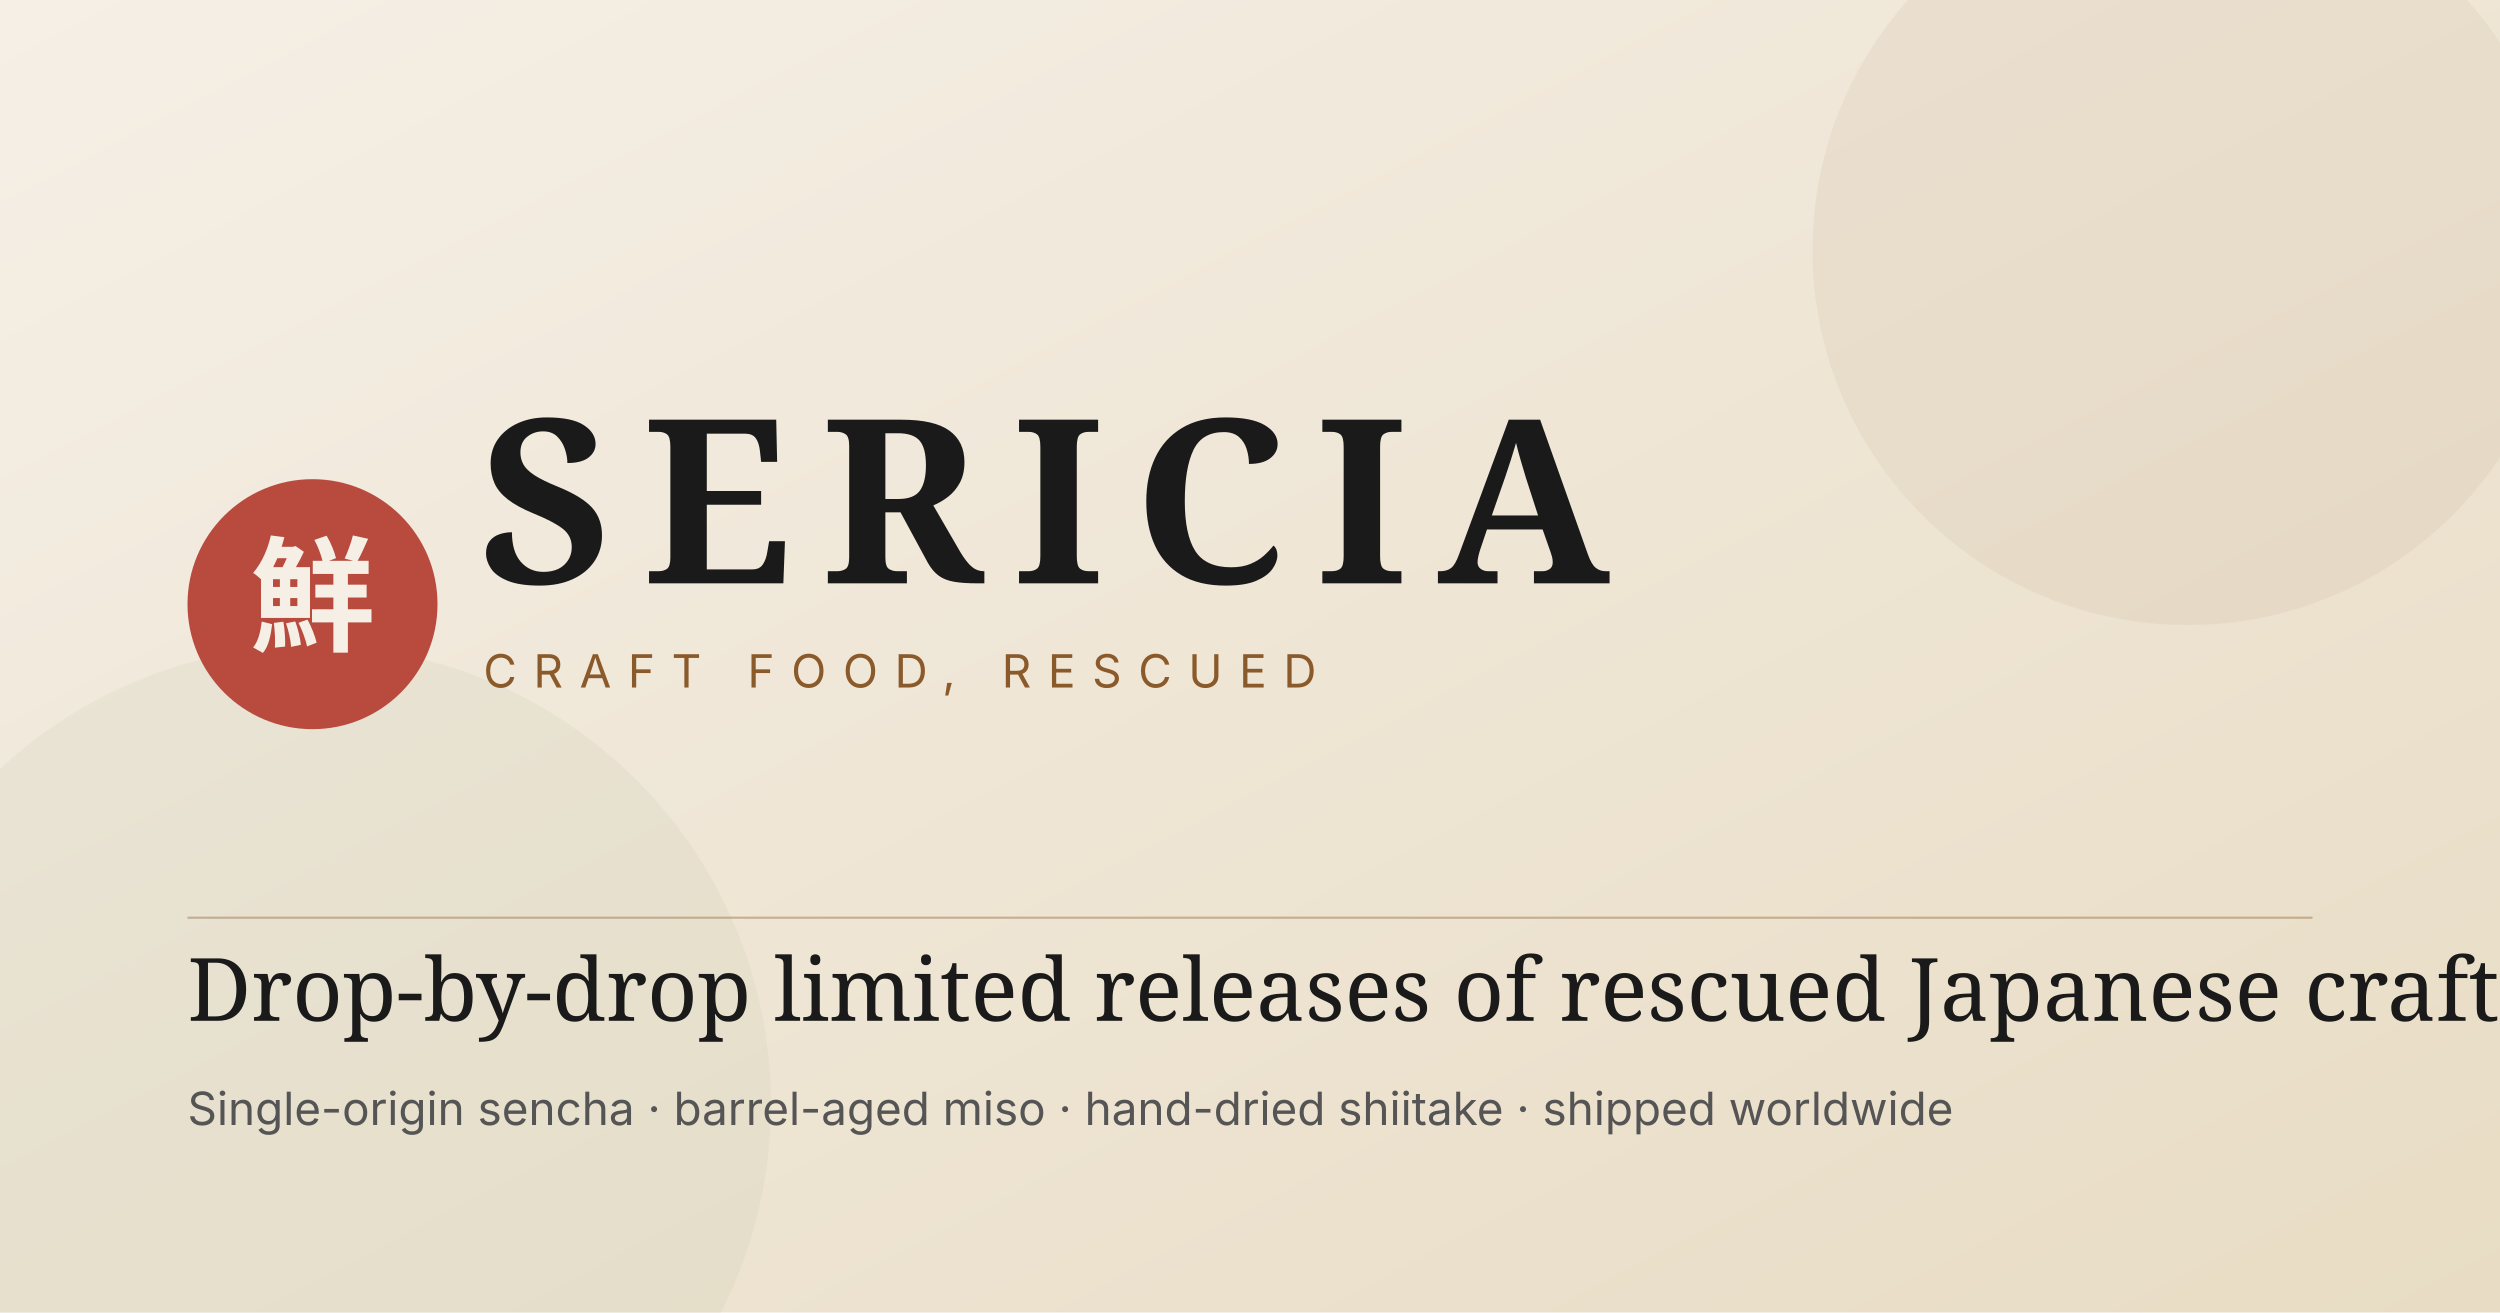
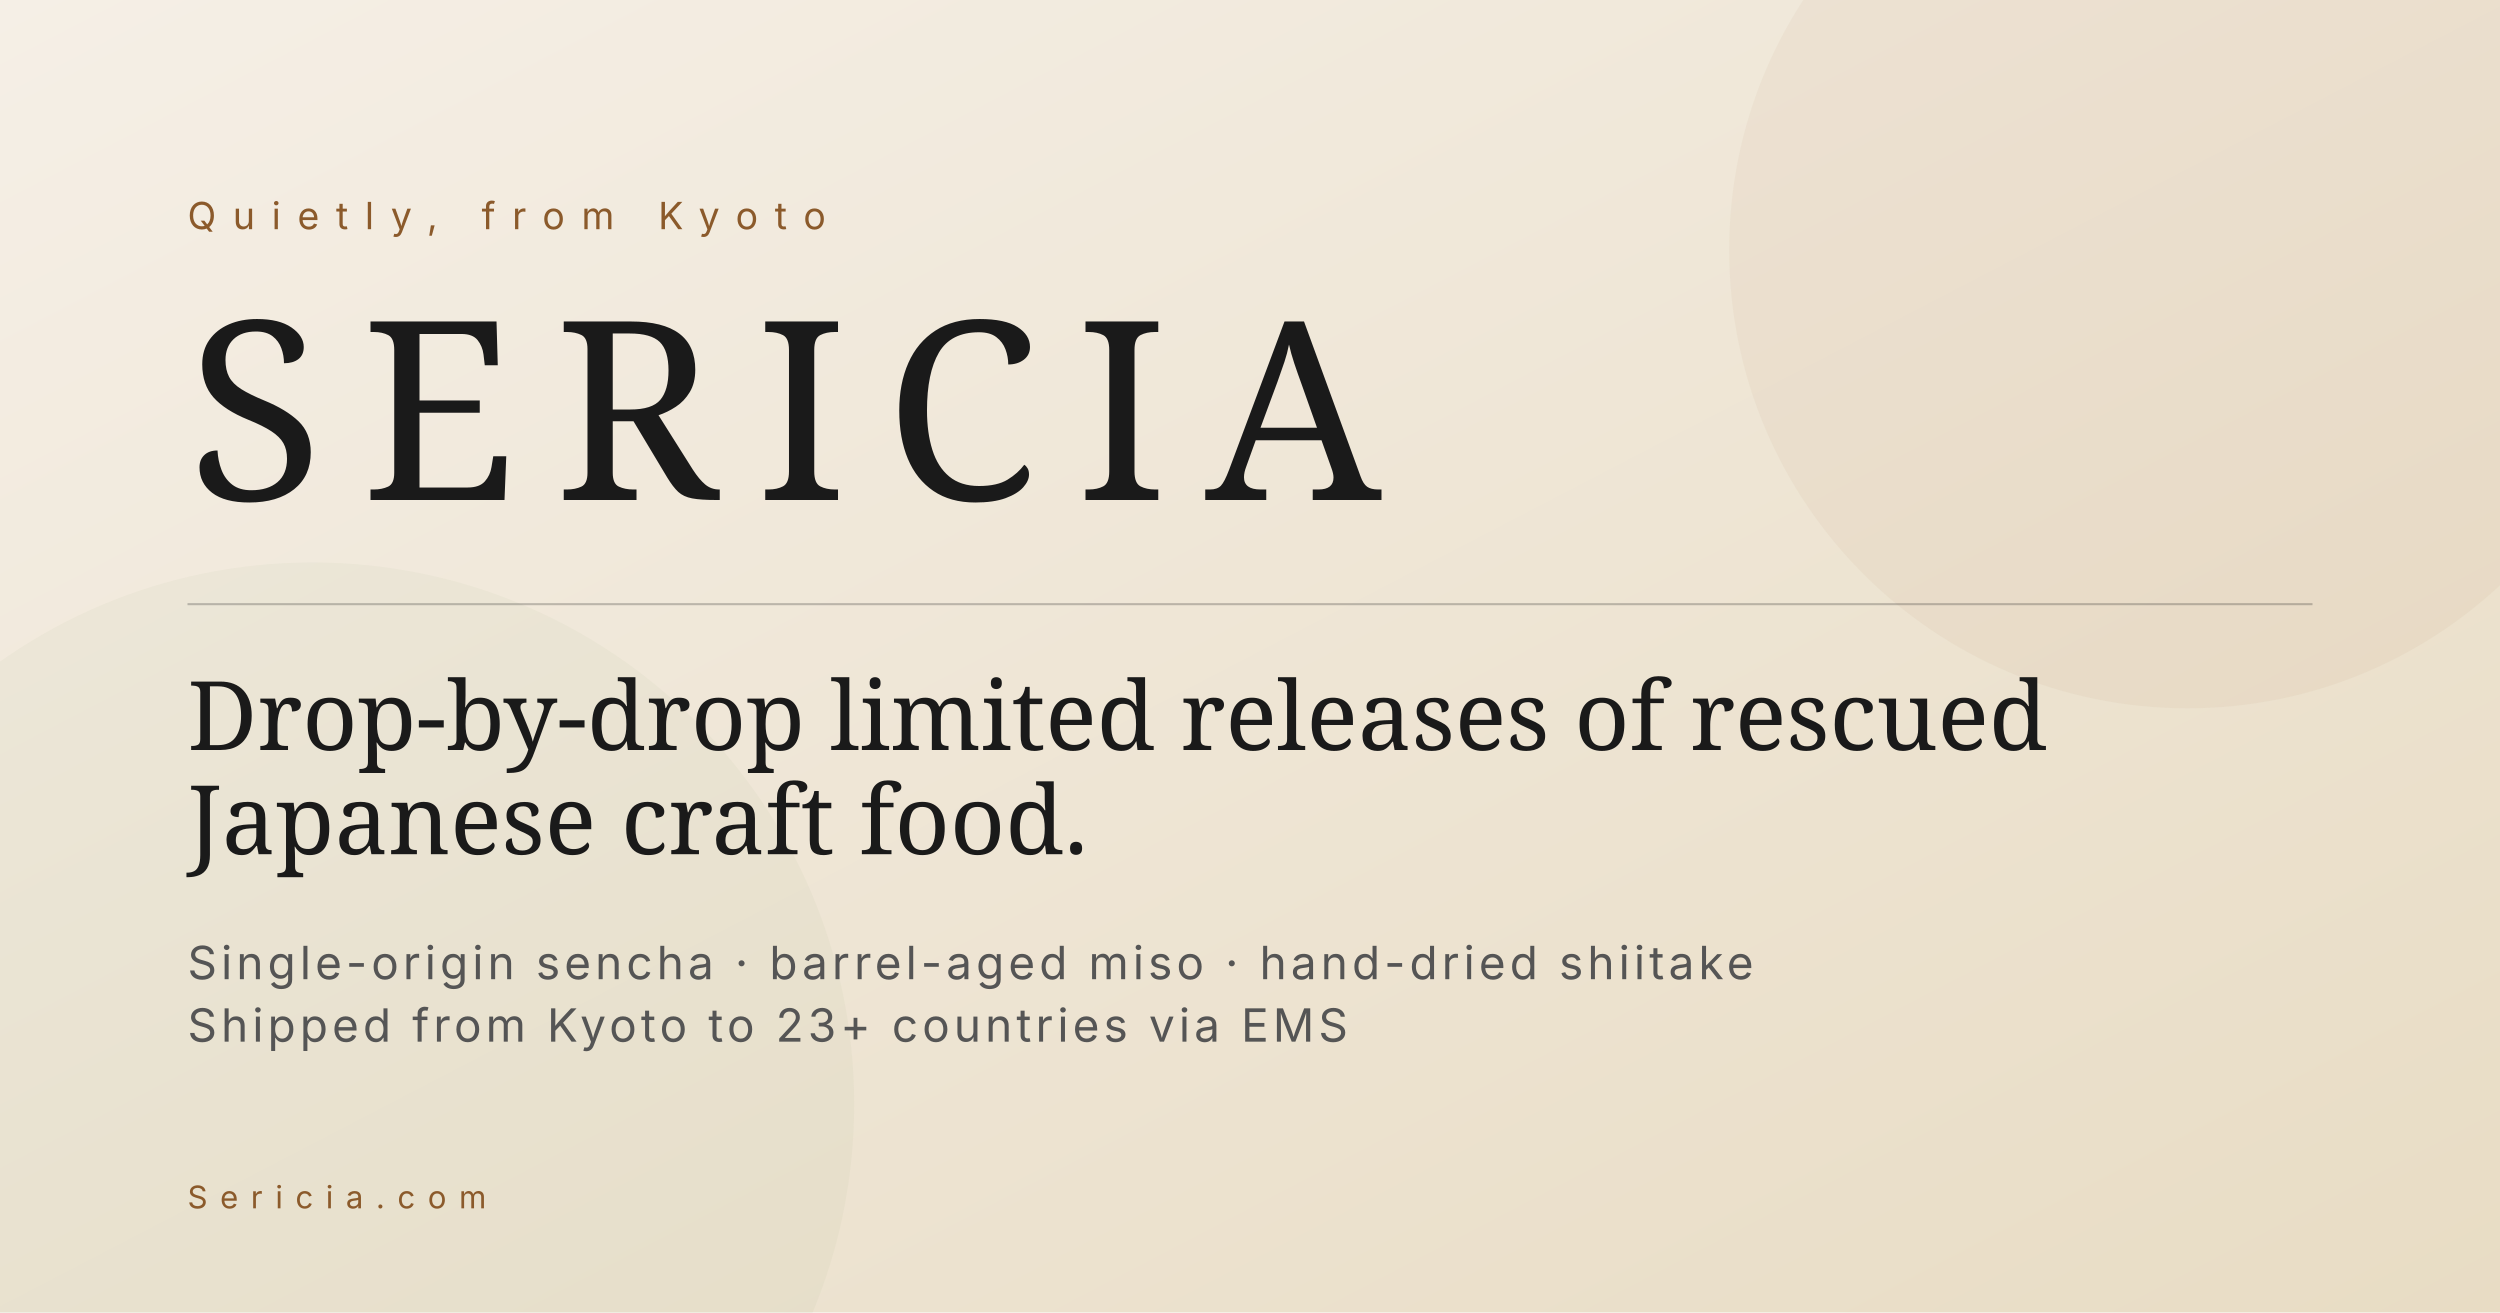
<svg xmlns="http://www.w3.org/2000/svg" viewBox="0 0 1200 630" role="img" aria-label="Sericia — Rescued Japanese Craft Food">
  <defs>
    <linearGradient id="bg" x1="0" y1="0" x2="1" y2="1">
      <stop offset="0" stop-color="#f5efe6" />
      <stop offset="1" stop-color="#e8dcc4" />
    </linearGradient>
  </defs>
  <rect width="1200" height="630" fill="url(#bg)" />
-   <g opacity="0.06">
-     <circle cx="1050" cy="120" r="180" fill="#8b5a2b" />
-     <circle cx="150" cy="530" r="220" fill="#6b8e4e" />
+   <g opacity="0.05">
+     <circle cx="1050" cy="120" r="220" fill="#8b5a2b" />
+     <circle cx="150" cy="530" r="260" fill="#6b8e4e" />
  </g>
-   <g transform="translate(90, 230)">
-     <circle cx="60" cy="60" r="60" fill="#b84a3e" />
-     <text x="60" y="78" text-anchor="middle" font-family="Noto Serif JP, serif" font-weight="700" font-size="60" fill="#f5efe6">鮮</text>
-   </g>
-   <text x="230" y="280" font-family="Cormorant Garamond, Noto Serif JP, serif" font-weight="600" font-size="110" letter-spacing="14" fill="#1a1a1a">SERICIA</text>
-   <text x="232" y="330" font-family="Inter, sans-serif" font-size="22" letter-spacing="8" fill="#8b5a2b" text-transform="uppercase">CRAFT FOOD, RESCUED</text>
-   <g transform="translate(90, 440)">
-     <rect x="0" y="0" width="1020" height="1" fill="#8b5a2b" opacity="0.4" />
-     <text x="0" y="50" font-family="Cormorant Garamond, serif" font-weight="500" font-size="42" fill="#1a1a1a">Drop-by-drop limited releases of rescued Japanese craft food.</text>
-     <text x="0" y="100" font-family="Inter, sans-serif" font-size="22" fill="#555">Single-origin sencha · barrel-aged miso · hand-dried shiitake · shipped worldwide</text>
-   </g>
+   <text x="90" y="110" font-family="Inter, sans-serif" font-size="18" letter-spacing="8" fill="#8b5a2b" text-transform="uppercase">Quietly, from Kyoto</text>
+   <text x="90" y="240" font-family="Cormorant Garamond, Didot, serif" font-weight="500" font-size="120" letter-spacing="18" fill="#1a1a1a">SERICIA</text>
+   <line x1="90" y1="290" x2="1110" y2="290" stroke="#1a1a1a" stroke-width="1" opacity="0.25" />
+   <text x="90" y="360" font-family="Cormorant Garamond, serif" font-weight="500" font-size="46" fill="#1a1a1a">Drop-by-drop limited releases of rescued</text>
+   <text x="90" y="410" font-family="Cormorant Garamond, serif" font-weight="500" font-size="46" fill="#1a1a1a">Japanese craft food.</text>
+   <text x="90" y="470" font-family="Inter, sans-serif" font-size="22" fill="#555" letter-spacing="2">Single-origin sencha · barrel-aged miso · hand-dried shiitake</text>
+   <text x="90" y="500" font-family="Inter, sans-serif" font-size="22" fill="#555" letter-spacing="2">Shipped from Kyoto to 23+ countries via EMS</text>
+   <text x="90" y="580" font-family="Inter, sans-serif" font-size="15" letter-spacing="6" fill="#8b5a2b" text-transform="uppercase">Sericia.com</text>
</svg>
